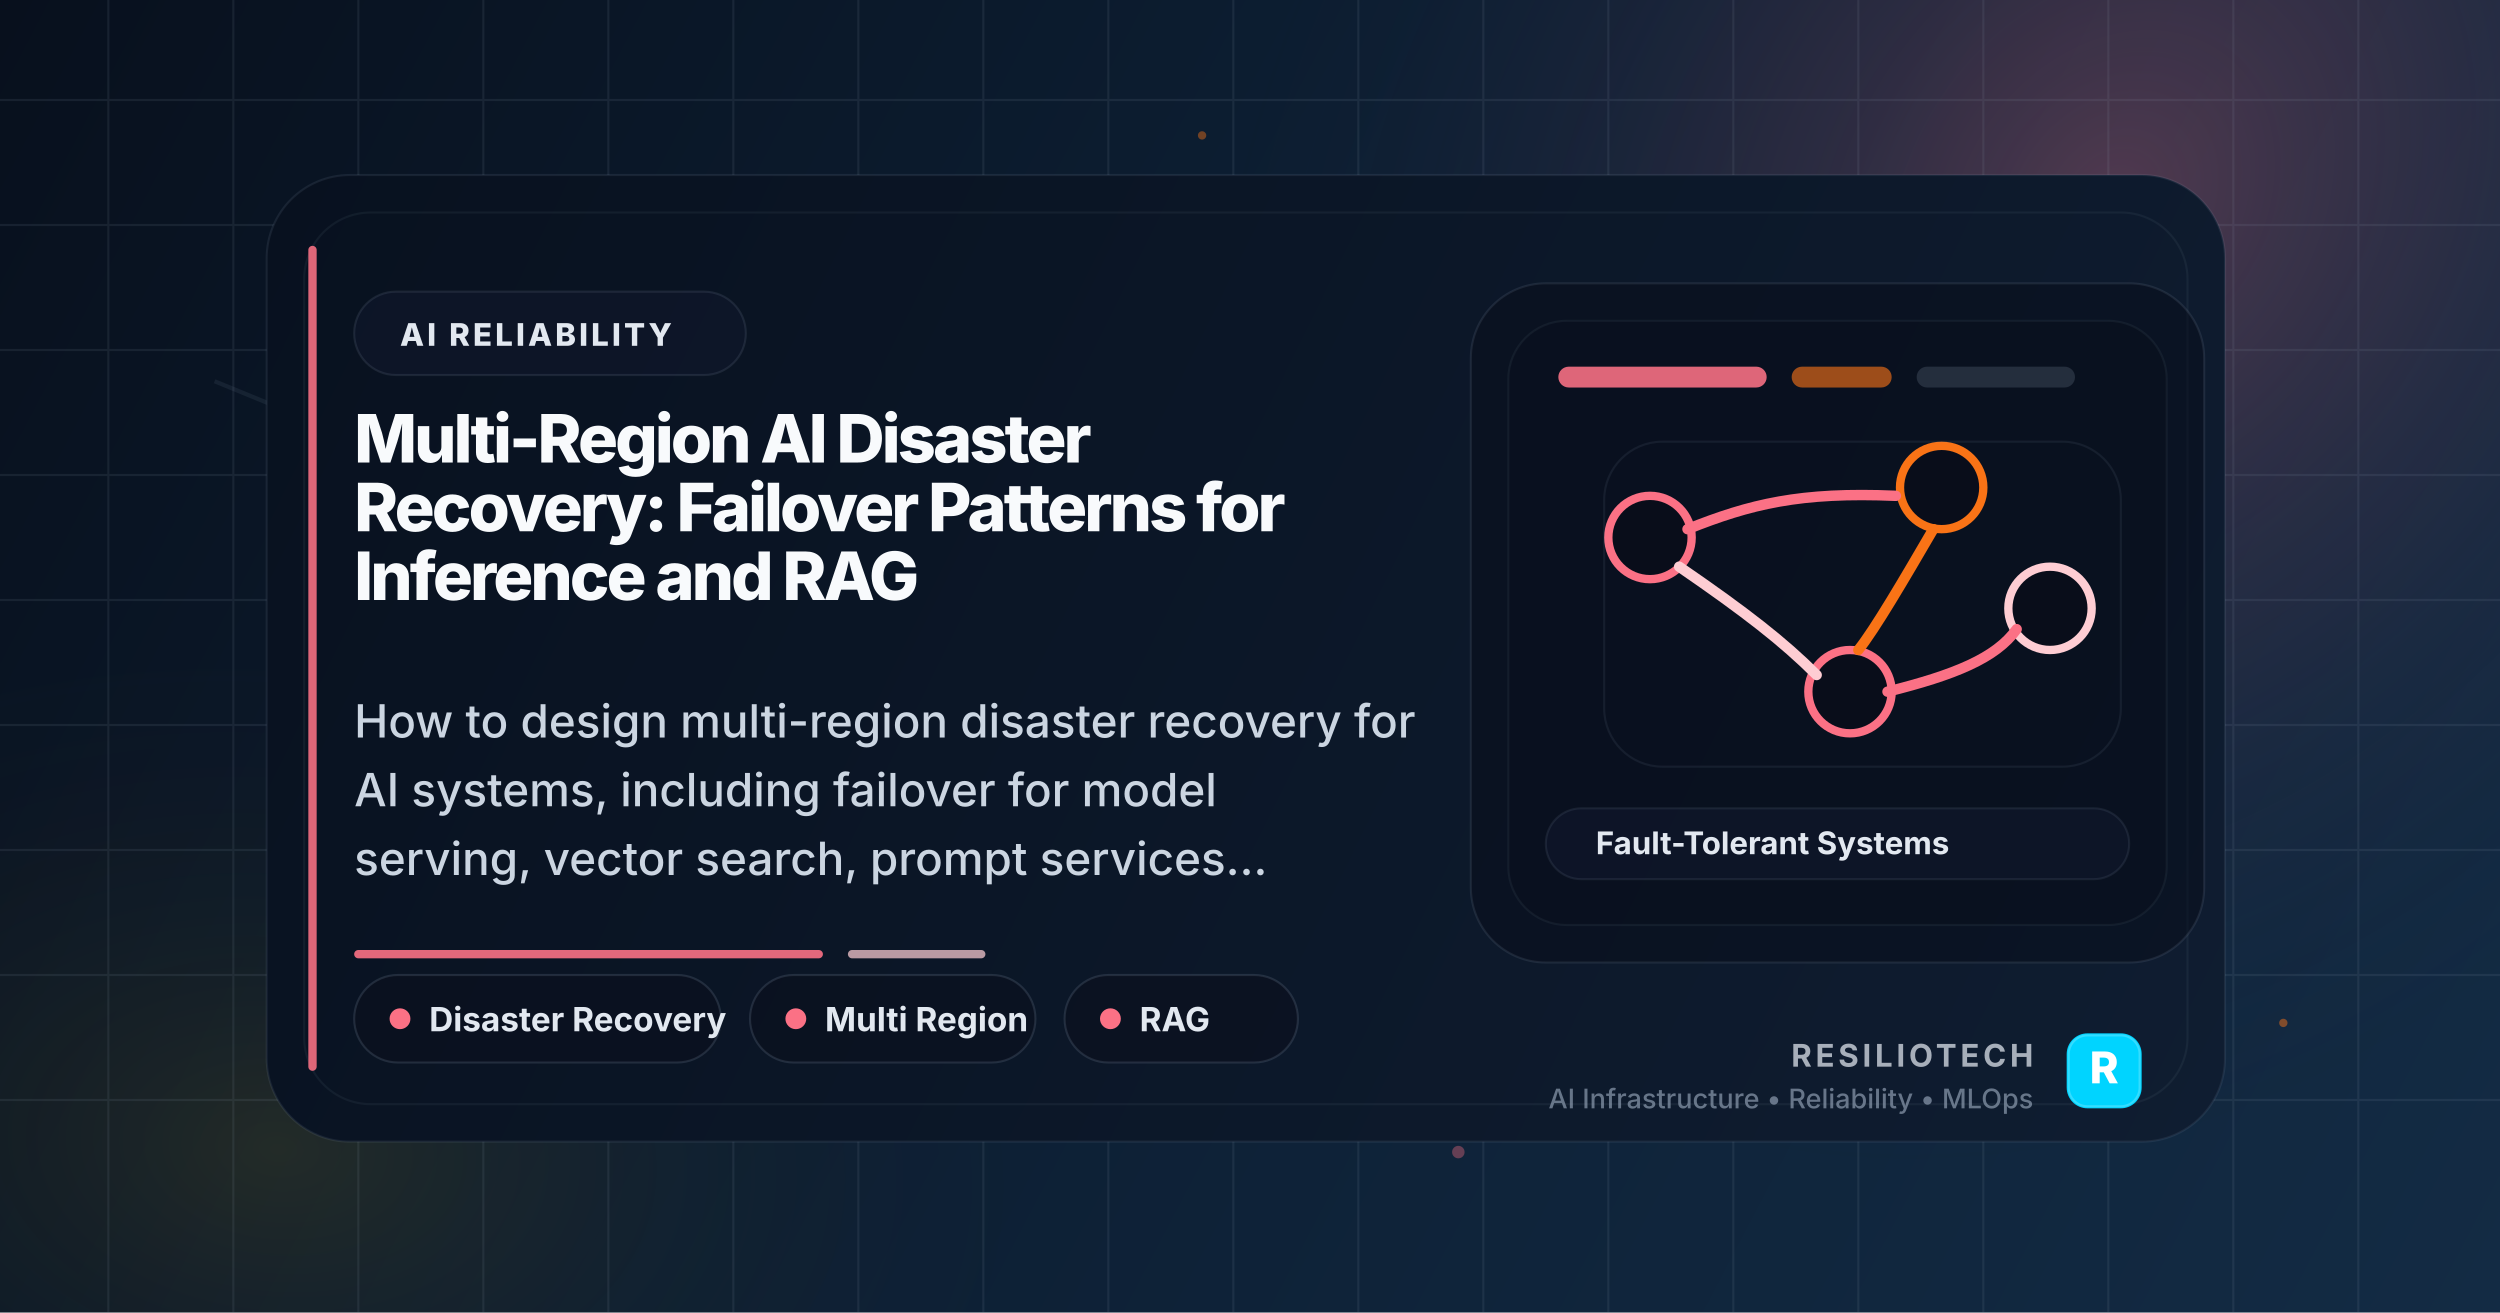
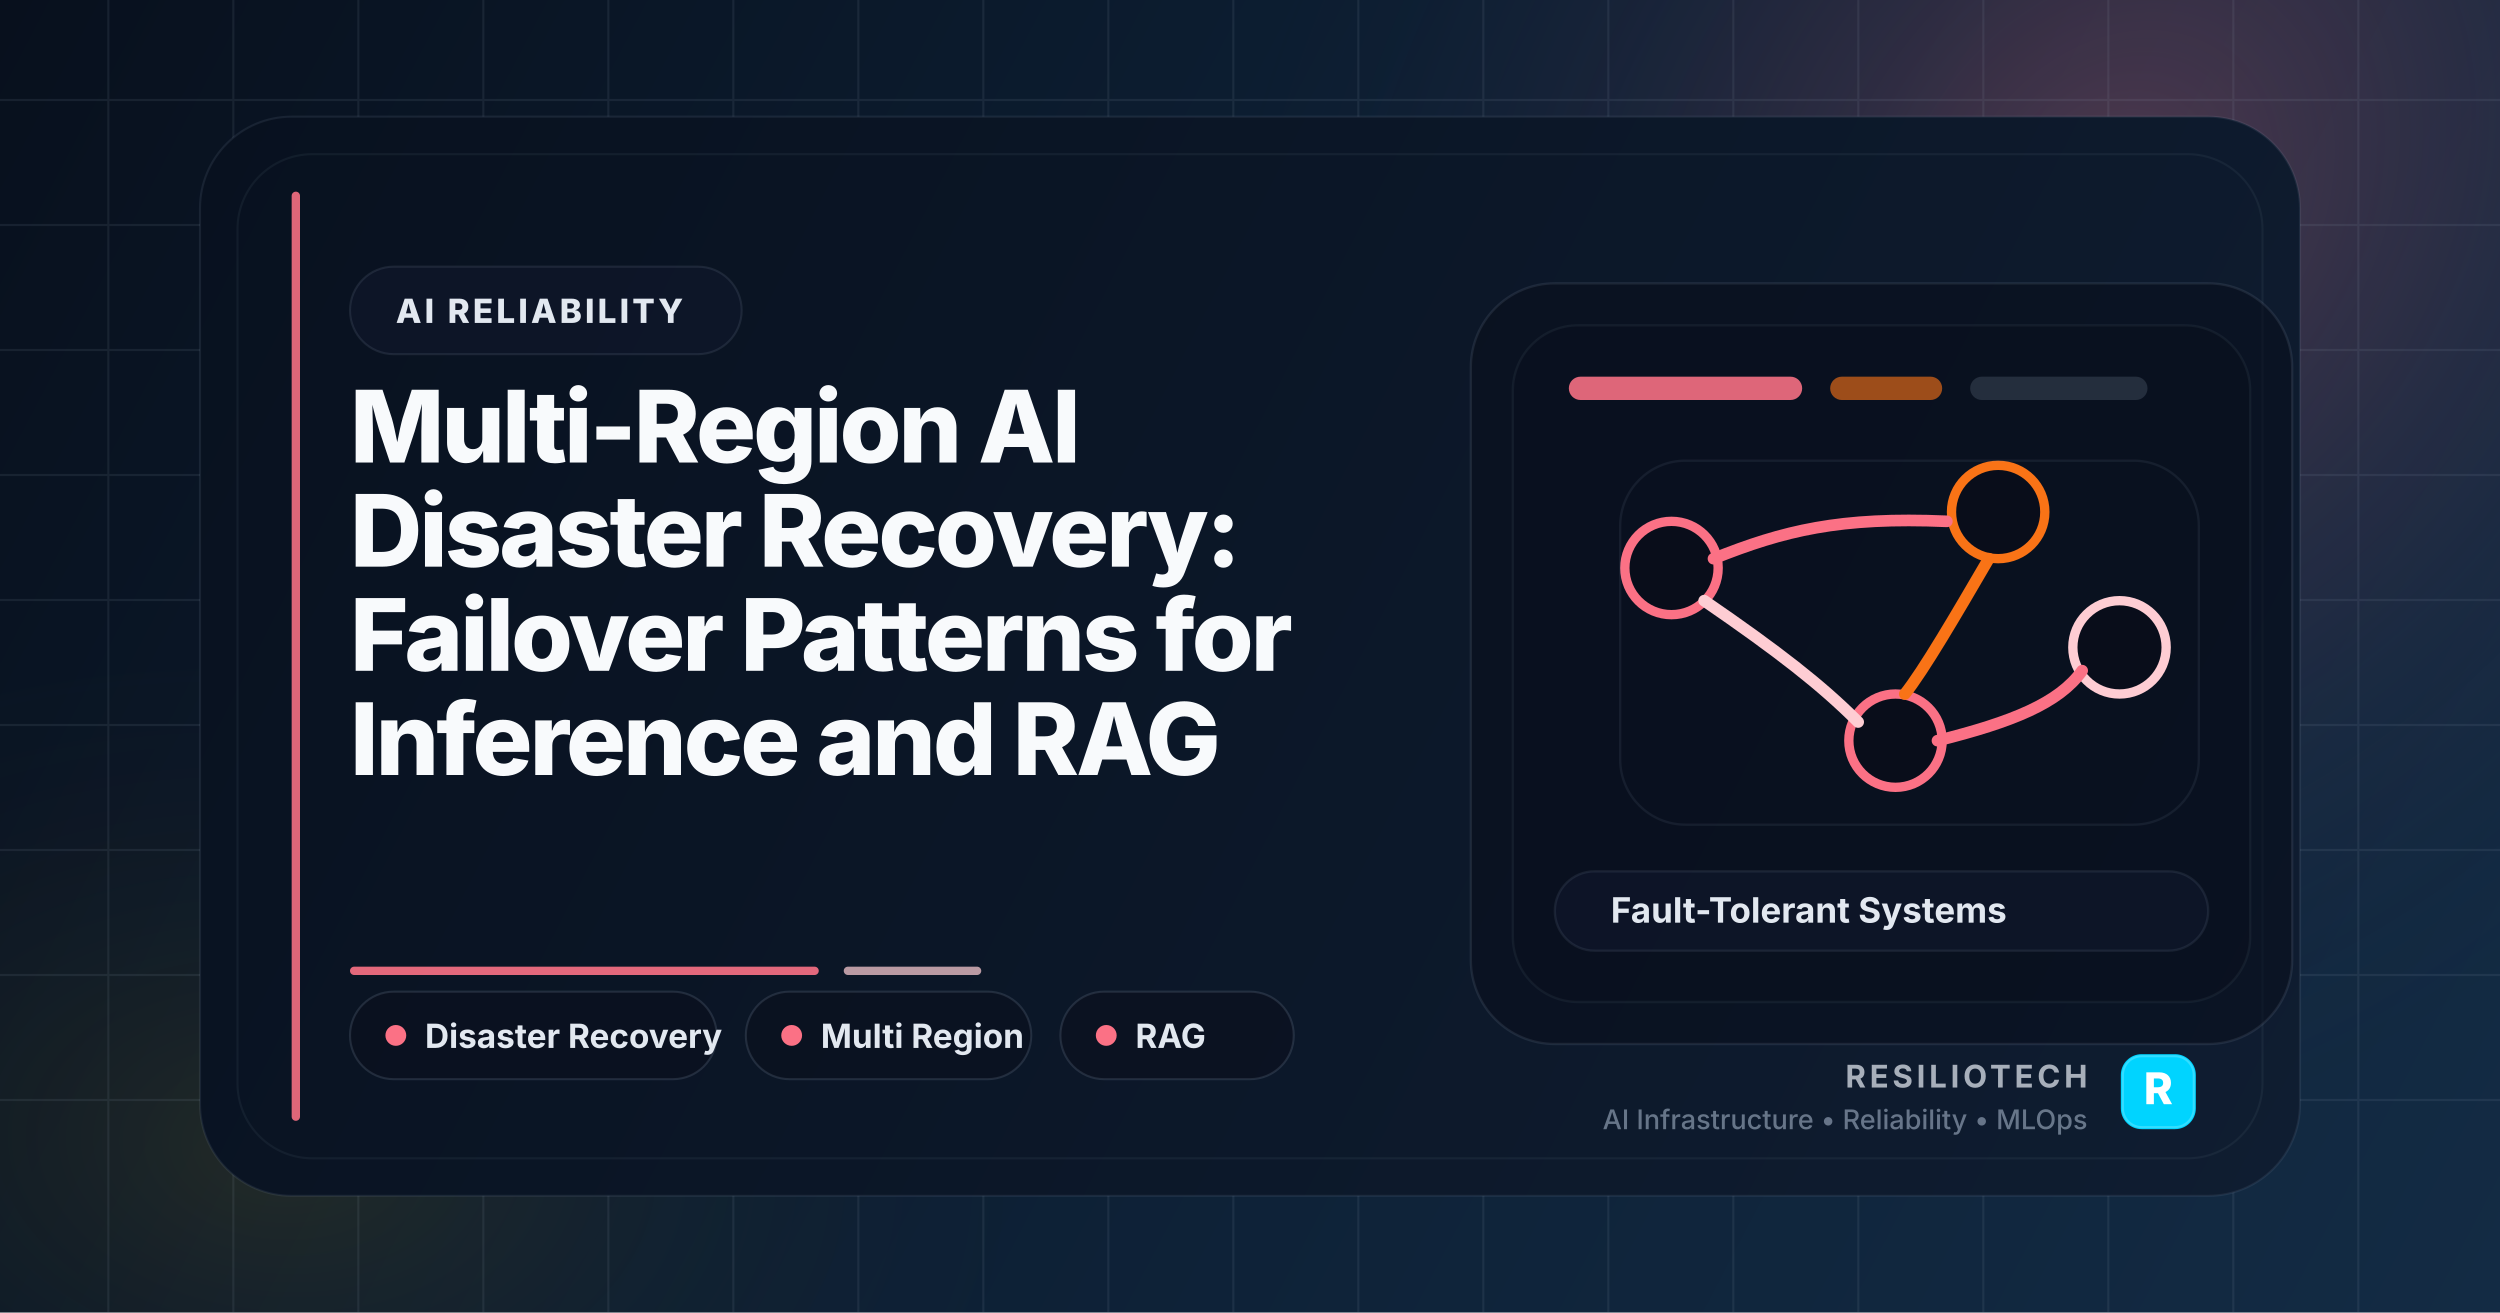
<svg xmlns="http://www.w3.org/2000/svg" width="1200" height="630" viewBox="0 0 1200 630" fill="none">
  <defs>
    <linearGradient id="bg" x1="0" y1="0" x2="1200" y2="630" gradientUnits="userSpaceOnUse">
      <stop stop-color="#08101d" />
      <stop offset="0.5" stop-color="#0d2035" />
      <stop offset="1" stop-color="#132b44" />
    </linearGradient>
-     <linearGradient id="panel" x1="128" y1="84" x2="1068" y2="548" gradientUnits="userSpaceOnUse">
+     <linearGradient id="panel" x1="96" y1="56" x2="1104" y2="574" gradientUnits="userSpaceOnUse">
      <stop stop-color="#08111f" />
      <stop offset="1" stop-color="#0f1d31" />
    </linearGradient>
    <radialGradient id="glowA" cx="0" cy="0" r="1" gradientUnits="userSpaceOnUse" gradientTransform="translate(1012 96) rotate(127) scale(512 402)">
      <stop stop-color="rgba(251, 113, 133, 0.28)" />
      <stop offset="1" stop-color="rgba(15, 23, 42, 0)" />
    </radialGradient>
    <radialGradient id="glowB" cx="0" cy="0" r="1" gradientUnits="userSpaceOnUse" gradientTransform="translate(132 552) rotate(5) scale(388 258)">
      <stop stop-color="rgba(250, 204, 21, 0.10)" />
      <stop offset="1" stop-color="rgba(15, 23, 42, 0)" />
    </radialGradient>
-     <linearGradient id="accentLine" x1="148" y1="0" x2="424" y2="0" gradientUnits="userSpaceOnUse">
+     <linearGradient id="accentLine" x1="140" y1="0" x2="416" y2="0" gradientUnits="userSpaceOnUse">
      <stop stop-color="#fb7185" />
      <stop offset="1" stop-color="#f97316" />
    </linearGradient>
  </defs>
  <rect width="1200" height="630" fill="url(#bg)" />
  <rect width="1200" height="630" fill="url(#glowA)" />
  <rect width="1200" height="630" fill="url(#glowB)" />
  <g opacity="0.11" stroke="#94a3b8" stroke-width="1">
    <path d="M0 48 H1200" />
    <path d="M0 108 H1200" />
    <path d="M0 168 H1200" />
    <path d="M0 228 H1200" />
    <path d="M0 288 H1200" />
    <path d="M0 348 H1200" />
    <path d="M0 408 H1200" />
    <path d="M0 468 H1200" />
    <path d="M0 528 H1200" />
    <path d="M52 0 V630" />
    <path d="M112 0 V630" />
    <path d="M172 0 V630" />
    <path d="M232 0 V630" />
    <path d="M292 0 V630" />
    <path d="M352 0 V630" />
    <path d="M412 0 V630" />
    <path d="M472 0 V630" />
    <path d="M532 0 V630" />
    <path d="M592 0 V630" />
    <path d="M652 0 V630" />
    <path d="M712 0 V630" />
    <path d="M772 0 V630" />
    <path d="M832 0 V630" />
    <path d="M892 0 V630" />
    <path d="M952 0 V630" />
    <path d="M1012 0 V630" />
    <path d="M1072 0 V630" />
    <path d="M1132 0 V630" />
  </g>
  <circle cx="231" cy="287" r="3" fill="#fb7185" opacity="0.49" />
  <circle cx="404" cy="429" r="4" fill="#fecdd3" opacity="0.60" />
  <circle cx="577" cy="65" r="2" fill="#f97316" opacity="0.43" />
  <circle cx="750" cy="207" r="3" fill="#fb7185" opacity="0.54" />
  <circle cx="923" cy="349" r="4" fill="#fecdd3" opacity="0.37" />
  <circle cx="1096" cy="491" r="2" fill="#f97316" opacity="0.48" />
  <circle cx="181" cy="127" r="3" fill="#fb7185" opacity="0.59" />
  <circle cx="354" cy="269" r="4" fill="#fecdd3" opacity="0.42" />
  <circle cx="527" cy="411" r="2" fill="#f97316" opacity="0.53" />
  <circle cx="700" cy="553" r="3" fill="#fb7185" opacity="0.36" />
  <path d="M103 183 L164 208 L235 203" stroke="rgba(148, 163, 184, 0.10)" stroke-width="2" fill="none" />
  <path d="M164 236 L248 292 L336 328" stroke="rgba(148, 163, 184, 0.10)" stroke-width="2" fill="none" />
  <path d="M225 109 L332 196 L437 193" stroke="rgba(148, 163, 184, 0.10)" stroke-width="2" fill="none" />
-   <rect x="128" y="84" width="940" height="464" rx="40" fill="url(#panel)" stroke="rgba(148, 163, 184, 0.12)" />
-   <rect x="146" y="102" width="904" height="428" rx="32" fill="none" stroke="rgba(148, 163, 184, 0.08)" />
-   <rect x="148" y="118" width="4" height="396" rx="2" fill="url(#accentLine)" opacity="0.88" />
-   <rect x="170" y="140" width="188" height="40" rx="20" fill="rgba(15, 23, 42, 0.72)" stroke="rgba(148, 163, 184, 0.14)" />
-   <text x="192" y="166" fill="#e2e8f0" font-size="15" font-family="Inter, Arial, sans-serif" font-weight="760" letter-spacing="1.5">AI RELIABILITY</text>
-   <text x="170" y="222" fill="#f8fafc" font-size="32" font-family="Inter, Arial, sans-serif" font-weight="820" letter-spacing="-1.4">
-     <tspan x="170" dy="0">Multi-Region AI Disaster</tspan>
-     <tspan x="170" dy="33">Recovery: Failover Patterns for</tspan>
-     <tspan x="170" dy="33">Inference and RAG</tspan>
+   <rect x="96" y="56" width="1008" height="518" rx="44" fill="url(#panel)" stroke="rgba(148, 163, 184, 0.12)" />
+   <rect x="114" y="74" width="972" height="482" rx="36" fill="none" stroke="rgba(148, 163, 184, 0.08)" />
+   <rect x="140" y="92" width="4" height="446" rx="2" fill="url(#accentLine)" opacity="0.88" />
+   <rect x="168" y="128" width="188" height="42" rx="21" fill="rgba(15, 23, 42, 0.72)" stroke="rgba(148, 163, 184, 0.14)" />
+   <text x="190" y="155" fill="#e2e8f0" font-size="16" font-family="Inter, Arial, sans-serif" font-weight="760" letter-spacing="1.5">AI RELIABILITY</text>
+   <text x="168" y="222" fill="#f8fafc" font-size="48" font-family="Inter, Arial, sans-serif" font-weight="820" letter-spacing="-1.4">
+     <tspan x="168" dy="0">Multi-Region AI</tspan>
+     <tspan x="168" dy="50">Disaster Recovery:</tspan>
+     <tspan x="168" dy="50">Failover Patterns for</tspan>
+     <tspan x="168" dy="50">Inference and RAG</tspan>
  </text>
-   <text x="170" y="354" fill="#cbd5e1" font-size="22" font-family="Inter, Arial, sans-serif" font-weight="520">
-     <tspan x="170" dy="0">How to design multi-region disaster recovery for</tspan>
-     <tspan x="170" dy="33">AI systems, including failover for model</tspan>
-     <tspan x="170" dy="33">serving, vector search, prompt services…</tspan>
-   </text>
-   <g transform="translate(170, 0)">
-     <rect x="0" y="468" width="176" height="42" rx="21" fill="rgba(10, 17, 31, 0.70)" stroke="rgba(148, 163, 184, 0.18)" />
-     <circle cx="22" cy="489" r="5" fill="#fb7185" />
-     <text x="36" y="495" fill="#e2e8f0" font-size="16" font-family="Inter, Arial, sans-serif" font-weight="650">Disaster Recovery</text>
+   <g transform="translate(168, 0)">
+     <rect x="0" y="476" width="176" height="42" rx="21" fill="rgba(10, 17, 31, 0.70)" stroke="rgba(148, 163, 184, 0.18)" />
+     <circle cx="22" cy="497" r="5" fill="#fb7185" />
+     <text x="36" y="503" fill="#e2e8f0" font-size="16" font-family="Inter, Arial, sans-serif" font-weight="650">Disaster Recovery</text>
  </g>
-   <g transform="translate(360, 0)">
-     <rect x="0" y="468" width="137" height="42" rx="21" fill="rgba(10, 17, 31, 0.70)" stroke="rgba(148, 163, 184, 0.18)" />
-     <circle cx="22" cy="489" r="5" fill="#fb7185" />
-     <text x="36" y="495" fill="#e2e8f0" font-size="16" font-family="Inter, Arial, sans-serif" font-weight="650">Multi Region</text>
+   <g transform="translate(358, 0)">
+     <rect x="0" y="476" width="137" height="42" rx="21" fill="rgba(10, 17, 31, 0.70)" stroke="rgba(148, 163, 184, 0.18)" />
+     <circle cx="22" cy="497" r="5" fill="#fb7185" />
+     <text x="36" y="503" fill="#e2e8f0" font-size="16" font-family="Inter, Arial, sans-serif" font-weight="650">Multi Region</text>
  </g>
-   <g transform="translate(511, 0)">
-     <rect x="0" y="468" width="112" height="42" rx="21" fill="rgba(10, 17, 31, 0.70)" stroke="rgba(148, 163, 184, 0.18)" />
-     <circle cx="22" cy="489" r="5" fill="#fb7185" />
-     <text x="36" y="495" fill="#e2e8f0" font-size="16" font-family="Inter, Arial, sans-serif" font-weight="650">RAG</text>
+   <g transform="translate(509, 0)">
+     <rect x="0" y="476" width="112" height="42" rx="21" fill="rgba(10, 17, 31, 0.70)" stroke="rgba(148, 163, 184, 0.18)" />
+     <circle cx="22" cy="497" r="5" fill="#fb7185" />
+     <text x="36" y="503" fill="#e2e8f0" font-size="16" font-family="Inter, Arial, sans-serif" font-weight="650">RAG</text>
  </g>
-   <rect x="170" y="456" width="225" height="4" rx="2" fill="#fb7185" opacity="0.90" />
-   <rect x="407" y="456" width="66" height="4" rx="2" fill="#fecdd3" opacity="0.72" />
-   <rect x="706" y="136" width="352" height="326" rx="36" fill="rgba(9, 14, 26, 0.54)" stroke="rgba(148, 163, 184, 0.14)" />
-   <rect x="724" y="154" width="316" height="290" rx="28" fill="rgba(10, 17, 31, 0.76)" stroke="rgba(148, 163, 184, 0.08)" />
-   <rect x="748" y="176" width="100" height="10" rx="5" fill="#fb7185" opacity="0.88" />
-   <rect x="860" y="176" width="48" height="10" rx="5" fill="#f97316" opacity="0.62" />
-   <rect x="920" y="176" width="76" height="10" rx="5" fill="rgba(148, 163, 184, 0.20)" />
-   <rect x="742" y="388" width="280" height="34" rx="17" fill="rgba(15, 23, 42, 0.72)" stroke="rgba(148, 163, 184, 0.12)" />
-   <text x="766" y="410" fill="#e2e8f0" font-size="15" font-family="Inter, Arial, sans-serif" font-weight="680">Fault-Tolerant Systems</text>
-   <circle cx="792" cy="258" r="20" fill="rgba(9, 14, 26, 0.92)" stroke="#fb7185" stroke-width="4" />
-   <circle cx="932" cy="234" r="20" fill="rgba(9, 14, 26, 0.92)" stroke="#f97316" stroke-width="4" />
-   <circle cx="888" cy="332" r="20" fill="rgba(9, 14, 26, 0.92)" stroke="#fb7185" stroke-width="4" />
-   <circle cx="984" cy="292" r="20" fill="rgba(9, 14, 26, 0.92)" stroke="#fecdd3" stroke-width="4" />
-   <path d="M810 254 C840 242, 864 236, 910 238" stroke="#fb7185" stroke-width="5" fill="none" stroke-linecap="round" />
-   <path d="M928 254 C914 278, 900 302, 892 312" stroke="#f97316" stroke-width="5" fill="none" stroke-linecap="round" />
-   <path d="M906 332 C938 324, 958 316, 968 302" stroke="#fb7185" stroke-width="5" fill="none" stroke-linecap="round" />
-   <path d="M806 272 C838 294, 856 308, 872 324" stroke="#fecdd3" stroke-width="5" fill="none" stroke-linecap="round" />
-   <rect x="770" y="212" width="248" height="156" rx="28" fill="none" stroke="rgba(148, 163, 184, 0.10)" />
-   <text x="976" y="512" text-anchor="end" fill="rgba(226, 232, 240, 0.72)" font-size="15" font-family="Inter, Arial, sans-serif" font-weight="730" letter-spacing="1.8">RESILIOTECH</text>
-   <text x="976" y="532" text-anchor="end" fill="rgba(148, 163, 184, 0.66)" font-size="13" font-family="Inter, Arial, sans-serif" font-weight="500">AI Infrastructure • Reliability • MLOps</text>
-   <g transform="translate(992, 496)">
+   <rect x="168" y="464" width="225" height="4" rx="2" fill="#fb7185" opacity="0.90" />
+   <rect x="405" y="464" width="66" height="4" rx="2" fill="#fecdd3" opacity="0.72" />
+   <g transform="translate(706 136) scale(1.12) translate(-706 -136)">
+     <rect x="706" y="136" width="352" height="326" rx="36" fill="rgba(9, 14, 26, 0.54)" stroke="rgba(148, 163, 184, 0.14)" />
+     <rect x="724" y="154" width="316" height="290" rx="28" fill="rgba(10, 17, 31, 0.76)" stroke="rgba(148, 163, 184, 0.08)" />
+     <rect x="748" y="176" width="100" height="10" rx="5" fill="#fb7185" opacity="0.88" />
+     <rect x="860" y="176" width="48" height="10" rx="5" fill="#f97316" opacity="0.62" />
+     <rect x="920" y="176" width="76" height="10" rx="5" fill="rgba(148, 163, 184, 0.20)" />
+     <rect x="742" y="388" width="280" height="34" rx="17" fill="rgba(15, 23, 42, 0.72)" stroke="rgba(148, 163, 184, 0.12)" />
+     <text x="766" y="410" fill="#e2e8f0" font-size="15" font-family="Inter, Arial, sans-serif" font-weight="680">Fault-Tolerant Systems</text>
+     <circle cx="792" cy="258" r="20" fill="rgba(9, 14, 26, 0.92)" stroke="#fb7185" stroke-width="4" />
+     <circle cx="932" cy="234" r="20" fill="rgba(9, 14, 26, 0.92)" stroke="#f97316" stroke-width="4" />
+     <circle cx="888" cy="332" r="20" fill="rgba(9, 14, 26, 0.92)" stroke="#fb7185" stroke-width="4" />
+     <circle cx="984" cy="292" r="20" fill="rgba(9, 14, 26, 0.92)" stroke="#fecdd3" stroke-width="4" />
+     <path d="M810 254 C840 242, 864 236, 910 238" stroke="#fb7185" stroke-width="5" fill="none" stroke-linecap="round" />
+     <path d="M928 254 C914 278, 900 302, 892 312" stroke="#f97316" stroke-width="5" fill="none" stroke-linecap="round" />
+     <path d="M906 332 C938 324, 958 316, 968 302" stroke="#fb7185" stroke-width="5" fill="none" stroke-linecap="round" />
+     <path d="M806 272 C838 294, 856 308, 872 324" stroke="#fecdd3" stroke-width="5" fill="none" stroke-linecap="round" />
+     <rect x="770" y="212" width="248" height="156" rx="28" fill="none" stroke="rgba(148, 163, 184, 0.10)" />
+   </g>
+   <text x="1002" y="522" text-anchor="end" fill="rgba(226, 232, 240, 0.72)" font-size="15" font-family="Inter, Arial, sans-serif" font-weight="730" letter-spacing="1.8">RESILIOTECH</text>
+   <text x="1002" y="542" text-anchor="end" fill="rgba(148, 163, 184, 0.66)" font-size="13" font-family="Inter, Arial, sans-serif" font-weight="500">AI Infrastructure • Reliability • MLOps</text>
+   <g transform="translate(1018, 506)">
    <rect width="36" height="36" rx="10" fill="#00D4FF" />
    <rect x="1" y="1" width="34" height="34" rx="9" fill="none" stroke="rgba(255, 255, 255, 0.20)" />
    <text x="18" y="24" text-anchor="middle" fill="#ffffff" font-size="21" font-family="Inter, Arial, sans-serif" font-weight="800">R</text>
  </g>
</svg>
